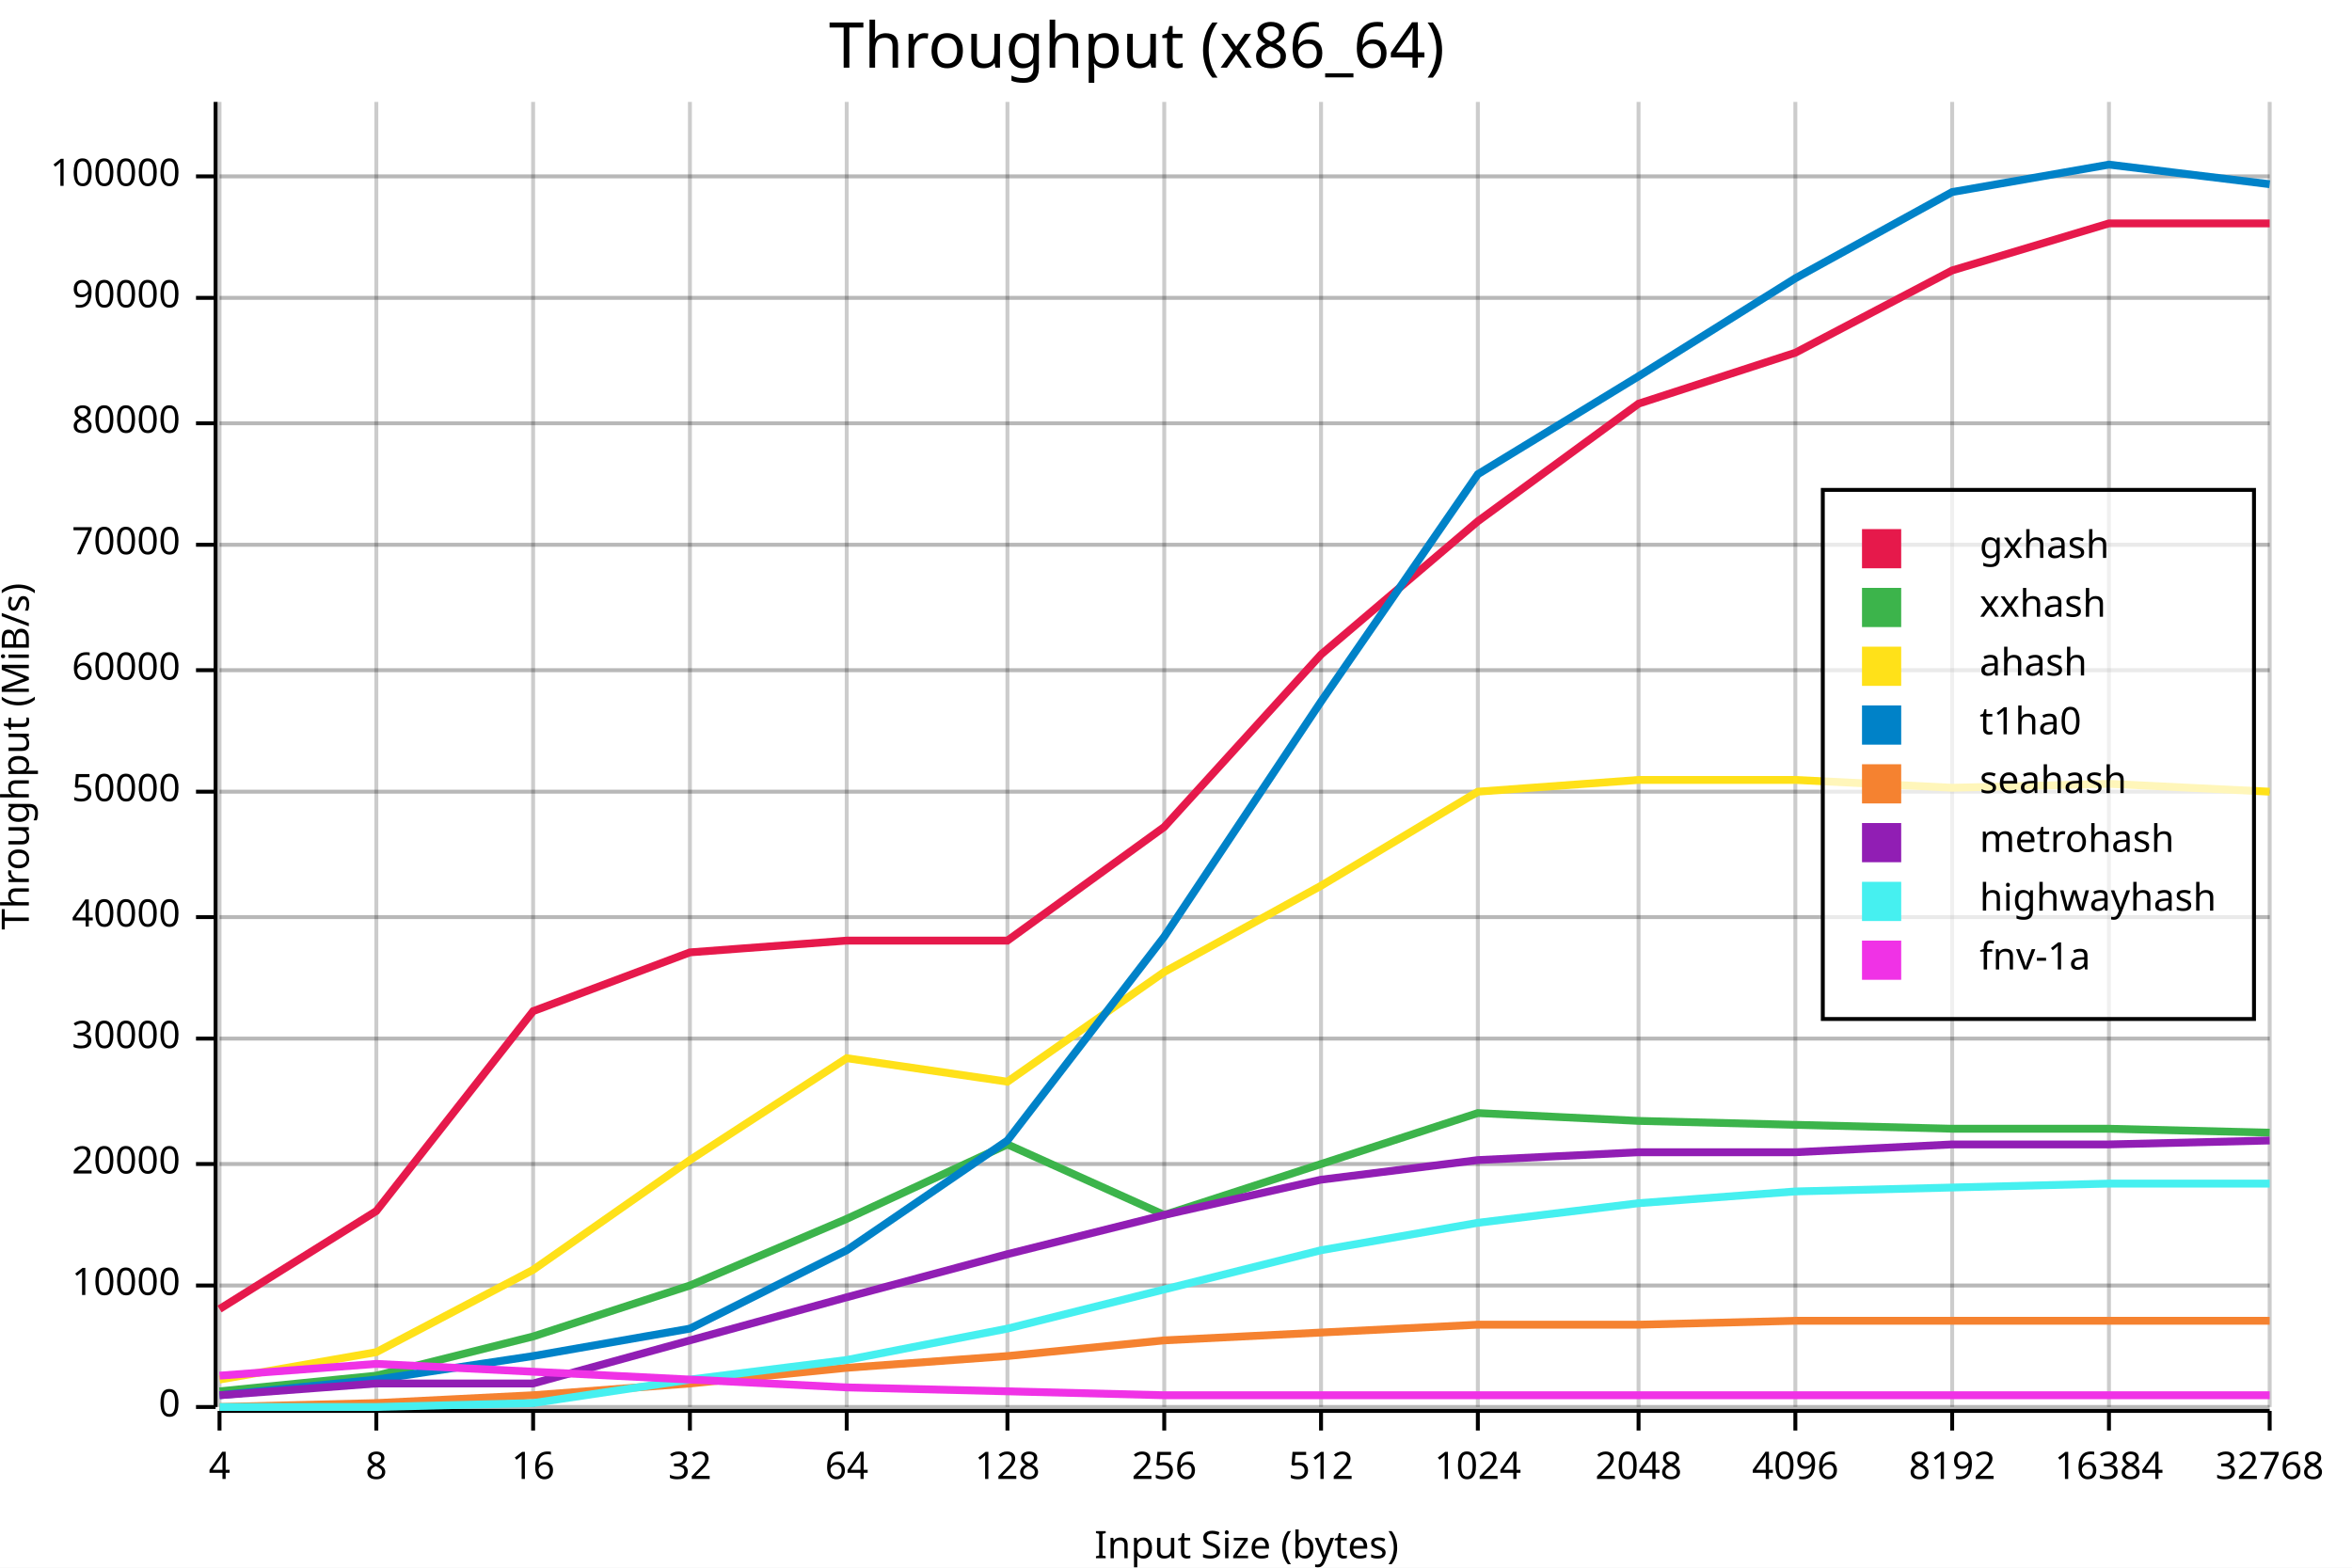
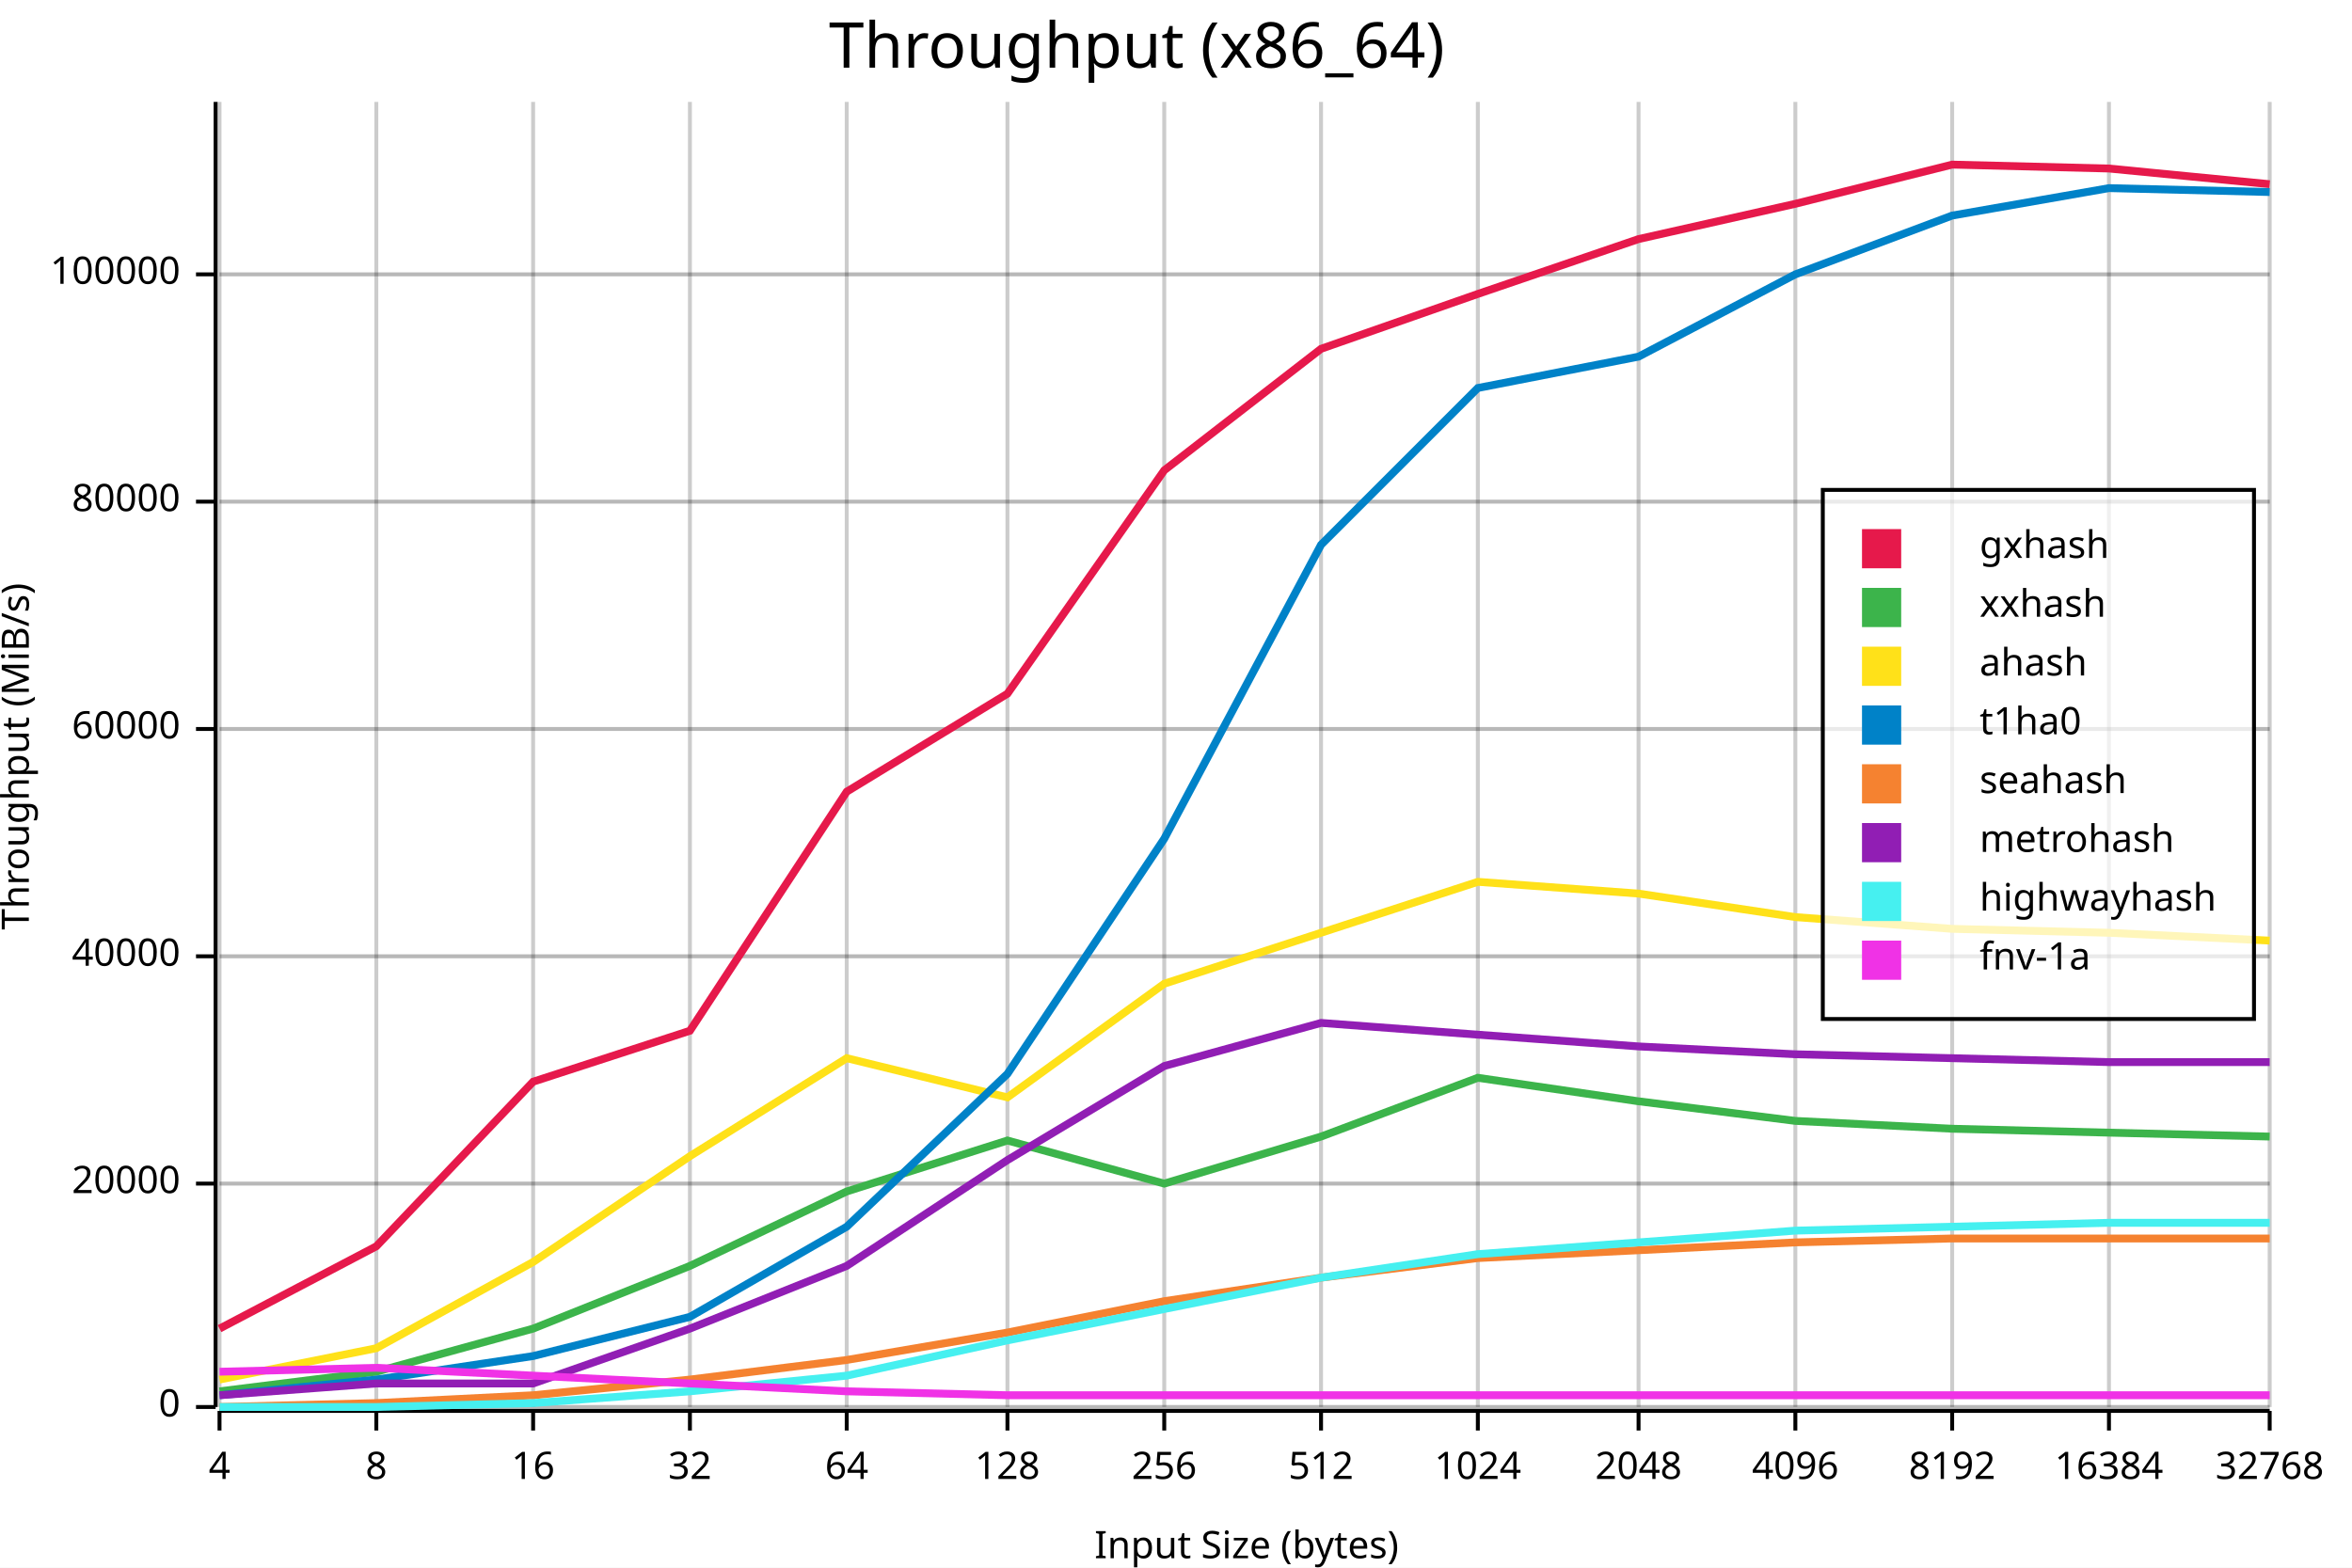
<svg xmlns="http://www.w3.org/2000/svg" width="600" height="400" viewBox="0 0 600 400">
  <rect x="0" y="0" width="600" height="400" opacity="1" fill="#FFFFFF" stroke="none" />
  <text x="290" y="5" dy="0.76em" text-anchor="middle" font-family="sans-serif" font-size="16.129" opacity="1" fill="#000000">
Throughput (x86_64)
</text>
  <line opacity="0.1" stroke="#000000" stroke-width="1" x1="56" y1="359" x2="579" y2="359" />
-   <line opacity="0.1" stroke="#000000" stroke-width="1" x1="56" y1="328" x2="579" y2="328" />
-   <line opacity="0.1" stroke="#000000" stroke-width="1" x1="56" y1="297" x2="579" y2="297" />
-   <line opacity="0.1" stroke="#000000" stroke-width="1" x1="56" y1="265" x2="579" y2="265" />
-   <line opacity="0.1" stroke="#000000" stroke-width="1" x1="56" y1="234" x2="579" y2="234" />
-   <line opacity="0.1" stroke="#000000" stroke-width="1" x1="56" y1="202" x2="579" y2="202" />
-   <line opacity="0.1" stroke="#000000" stroke-width="1" x1="56" y1="171" x2="579" y2="171" />
-   <line opacity="0.1" stroke="#000000" stroke-width="1" x1="56" y1="139" x2="579" y2="139" />
-   <line opacity="0.1" stroke="#000000" stroke-width="1" x1="56" y1="108" x2="579" y2="108" />
-   <line opacity="0.1" stroke="#000000" stroke-width="1" x1="56" y1="76" x2="579" y2="76" />
-   <line opacity="0.1" stroke="#000000" stroke-width="1" x1="56" y1="45" x2="579" y2="45" />
+   <line opacity="0.1" stroke="#000000" stroke-width="1" x1="56" y1="302" x2="579" y2="302" />
+   <line opacity="0.1" stroke="#000000" stroke-width="1" x1="56" y1="244" x2="579" y2="244" />
+   <line opacity="0.1" stroke="#000000" stroke-width="1" x1="56" y1="186" x2="579" y2="186" />
+   <line opacity="0.1" stroke="#000000" stroke-width="1" x1="56" y1="128" x2="579" y2="128" />
+   <line opacity="0.1" stroke="#000000" stroke-width="1" x1="56" y1="70" x2="579" y2="70" />
  <text x="0" y="193" dy="0.76em" text-anchor="middle" font-family="sans-serif" font-size="9.677" opacity="1" fill="#000000" transform="rotate(270, 0, 193)">
Throughput (MiB/s)
</text>
  <text x="318" y="400" dy="-0.5ex" text-anchor="middle" font-family="sans-serif" font-size="9.677" opacity="1" fill="#000000">
Input Size (bytes)
</text>
  <line opacity="0.2" stroke="#000000" stroke-width="1" x1="56" y1="359" x2="56" y2="26" />
  <line opacity="0.2" stroke="#000000" stroke-width="1" x1="96" y1="359" x2="96" y2="26" />
  <line opacity="0.2" stroke="#000000" stroke-width="1" x1="136" y1="359" x2="136" y2="26" />
  <line opacity="0.2" stroke="#000000" stroke-width="1" x1="176" y1="359" x2="176" y2="26" />
  <line opacity="0.2" stroke="#000000" stroke-width="1" x1="216" y1="359" x2="216" y2="26" />
  <line opacity="0.2" stroke="#000000" stroke-width="1" x1="257" y1="359" x2="257" y2="26" />
  <line opacity="0.2" stroke="#000000" stroke-width="1" x1="297" y1="359" x2="297" y2="26" />
  <line opacity="0.2" stroke="#000000" stroke-width="1" x1="337" y1="359" x2="337" y2="26" />
  <line opacity="0.2" stroke="#000000" stroke-width="1" x1="377" y1="359" x2="377" y2="26" />
  <line opacity="0.2" stroke="#000000" stroke-width="1" x1="418" y1="359" x2="418" y2="26" />
  <line opacity="0.2" stroke="#000000" stroke-width="1" x1="458" y1="359" x2="458" y2="26" />
  <line opacity="0.2" stroke="#000000" stroke-width="1" x1="498" y1="359" x2="498" y2="26" />
  <line opacity="0.2" stroke="#000000" stroke-width="1" x1="538" y1="359" x2="538" y2="26" />
  <line opacity="0.2" stroke="#000000" stroke-width="1" x1="579" y1="359" x2="579" y2="26" />
  <line opacity="0.2" stroke="#000000" stroke-width="1" x1="56" y1="359" x2="579" y2="359" />
-   <line opacity="0.2" stroke="#000000" stroke-width="1" x1="56" y1="328" x2="579" y2="328" />
-   <line opacity="0.2" stroke="#000000" stroke-width="1" x1="56" y1="297" x2="579" y2="297" />
-   <line opacity="0.2" stroke="#000000" stroke-width="1" x1="56" y1="265" x2="579" y2="265" />
-   <line opacity="0.2" stroke="#000000" stroke-width="1" x1="56" y1="234" x2="579" y2="234" />
-   <line opacity="0.2" stroke="#000000" stroke-width="1" x1="56" y1="202" x2="579" y2="202" />
-   <line opacity="0.2" stroke="#000000" stroke-width="1" x1="56" y1="171" x2="579" y2="171" />
-   <line opacity="0.2" stroke="#000000" stroke-width="1" x1="56" y1="139" x2="579" y2="139" />
-   <line opacity="0.2" stroke="#000000" stroke-width="1" x1="56" y1="108" x2="579" y2="108" />
-   <line opacity="0.2" stroke="#000000" stroke-width="1" x1="56" y1="76" x2="579" y2="76" />
-   <line opacity="0.2" stroke="#000000" stroke-width="1" x1="56" y1="45" x2="579" y2="45" />
+   <line opacity="0.2" stroke="#000000" stroke-width="1" x1="56" y1="302" x2="579" y2="302" />
+   <line opacity="0.2" stroke="#000000" stroke-width="1" x1="56" y1="244" x2="579" y2="244" />
+   <line opacity="0.2" stroke="#000000" stroke-width="1" x1="56" y1="186" x2="579" y2="186" />
+   <line opacity="0.2" stroke="#000000" stroke-width="1" x1="56" y1="128" x2="579" y2="128" />
+   <line opacity="0.2" stroke="#000000" stroke-width="1" x1="56" y1="70" x2="579" y2="70" />
  <polyline fill="none" opacity="1" stroke="#000000" stroke-width="1" points="55,26 55,359 " />
  <text x="46" y="359" dy="0.5ex" text-anchor="end" font-family="sans-serif" font-size="9.677" opacity="1" fill="#000000">
0
</text>
  <polyline fill="none" opacity="1" stroke="#000000" stroke-width="1" points="50,359 55,359 " />
-   <text x="46" y="328" dy="0.5ex" text-anchor="end" font-family="sans-serif" font-size="9.677" opacity="1" fill="#000000">
- 10000
- </text>
-   <polyline fill="none" opacity="1" stroke="#000000" stroke-width="1" points="50,328 55,328 " />
-   <text x="46" y="297" dy="0.5ex" text-anchor="end" font-family="sans-serif" font-size="9.677" opacity="1" fill="#000000">
+   <text x="46" y="302" dy="0.5ex" text-anchor="end" font-family="sans-serif" font-size="9.677" opacity="1" fill="#000000">
20000
</text>
-   <polyline fill="none" opacity="1" stroke="#000000" stroke-width="1" points="50,297 55,297 " />
-   <text x="46" y="265" dy="0.5ex" text-anchor="end" font-family="sans-serif" font-size="9.677" opacity="1" fill="#000000">
- 30000
- </text>
-   <polyline fill="none" opacity="1" stroke="#000000" stroke-width="1" points="50,265 55,265 " />
-   <text x="46" y="234" dy="0.5ex" text-anchor="end" font-family="sans-serif" font-size="9.677" opacity="1" fill="#000000">
+   <polyline fill="none" opacity="1" stroke="#000000" stroke-width="1" points="50,302 55,302 " />
+   <text x="46" y="244" dy="0.5ex" text-anchor="end" font-family="sans-serif" font-size="9.677" opacity="1" fill="#000000">
40000
</text>
-   <polyline fill="none" opacity="1" stroke="#000000" stroke-width="1" points="50,234 55,234 " />
-   <text x="46" y="202" dy="0.5ex" text-anchor="end" font-family="sans-serif" font-size="9.677" opacity="1" fill="#000000">
- 50000
- </text>
-   <polyline fill="none" opacity="1" stroke="#000000" stroke-width="1" points="50,202 55,202 " />
-   <text x="46" y="171" dy="0.5ex" text-anchor="end" font-family="sans-serif" font-size="9.677" opacity="1" fill="#000000">
+   <polyline fill="none" opacity="1" stroke="#000000" stroke-width="1" points="50,244 55,244 " />
+   <text x="46" y="186" dy="0.5ex" text-anchor="end" font-family="sans-serif" font-size="9.677" opacity="1" fill="#000000">
60000
</text>
-   <polyline fill="none" opacity="1" stroke="#000000" stroke-width="1" points="50,171 55,171 " />
-   <text x="46" y="139" dy="0.5ex" text-anchor="end" font-family="sans-serif" font-size="9.677" opacity="1" fill="#000000">
- 70000
- </text>
-   <polyline fill="none" opacity="1" stroke="#000000" stroke-width="1" points="50,139 55,139 " />
-   <text x="46" y="108" dy="0.5ex" text-anchor="end" font-family="sans-serif" font-size="9.677" opacity="1" fill="#000000">
+   <polyline fill="none" opacity="1" stroke="#000000" stroke-width="1" points="50,186 55,186 " />
+   <text x="46" y="128" dy="0.5ex" text-anchor="end" font-family="sans-serif" font-size="9.677" opacity="1" fill="#000000">
80000
</text>
-   <polyline fill="none" opacity="1" stroke="#000000" stroke-width="1" points="50,108 55,108 " />
-   <text x="46" y="76" dy="0.5ex" text-anchor="end" font-family="sans-serif" font-size="9.677" opacity="1" fill="#000000">
- 90000
- </text>
-   <polyline fill="none" opacity="1" stroke="#000000" stroke-width="1" points="50,76 55,76 " />
-   <text x="46" y="45" dy="0.5ex" text-anchor="end" font-family="sans-serif" font-size="9.677" opacity="1" fill="#000000">
+   <polyline fill="none" opacity="1" stroke="#000000" stroke-width="1" points="50,128 55,128 " />
+   <text x="46" y="70" dy="0.5ex" text-anchor="end" font-family="sans-serif" font-size="9.677" opacity="1" fill="#000000">
100000
</text>
-   <polyline fill="none" opacity="1" stroke="#000000" stroke-width="1" points="50,45 55,45 " />
+   <polyline fill="none" opacity="1" stroke="#000000" stroke-width="1" points="50,70 55,70 " />
  <polyline fill="none" opacity="1" stroke="#000000" stroke-width="1" points="56,360 579,360 " />
  <text x="56" y="370" dy="0.76em" text-anchor="middle" font-family="sans-serif" font-size="9.677" opacity="1" fill="#000000">
4
</text>
  <polyline fill="none" opacity="1" stroke="#000000" stroke-width="1" points="56,360 56,365 " />
  <text x="96" y="370" dy="0.76em" text-anchor="middle" font-family="sans-serif" font-size="9.677" opacity="1" fill="#000000">
8
</text>
  <polyline fill="none" opacity="1" stroke="#000000" stroke-width="1" points="96,360 96,365 " />
  <text x="136" y="370" dy="0.76em" text-anchor="middle" font-family="sans-serif" font-size="9.677" opacity="1" fill="#000000">
16
</text>
  <polyline fill="none" opacity="1" stroke="#000000" stroke-width="1" points="136,360 136,365 " />
  <text x="176" y="370" dy="0.76em" text-anchor="middle" font-family="sans-serif" font-size="9.677" opacity="1" fill="#000000">
32
</text>
  <polyline fill="none" opacity="1" stroke="#000000" stroke-width="1" points="176,360 176,365 " />
  <text x="216" y="370" dy="0.76em" text-anchor="middle" font-family="sans-serif" font-size="9.677" opacity="1" fill="#000000">
64
</text>
  <polyline fill="none" opacity="1" stroke="#000000" stroke-width="1" points="216,360 216,365 " />
  <text x="257" y="370" dy="0.76em" text-anchor="middle" font-family="sans-serif" font-size="9.677" opacity="1" fill="#000000">
128
</text>
  <polyline fill="none" opacity="1" stroke="#000000" stroke-width="1" points="257,360 257,365 " />
  <text x="297" y="370" dy="0.76em" text-anchor="middle" font-family="sans-serif" font-size="9.677" opacity="1" fill="#000000">
256
</text>
  <polyline fill="none" opacity="1" stroke="#000000" stroke-width="1" points="297,360 297,365 " />
  <text x="337" y="370" dy="0.76em" text-anchor="middle" font-family="sans-serif" font-size="9.677" opacity="1" fill="#000000">
512
</text>
  <polyline fill="none" opacity="1" stroke="#000000" stroke-width="1" points="337,360 337,365 " />
  <text x="377" y="370" dy="0.76em" text-anchor="middle" font-family="sans-serif" font-size="9.677" opacity="1" fill="#000000">
1024
</text>
  <polyline fill="none" opacity="1" stroke="#000000" stroke-width="1" points="377,360 377,365 " />
  <text x="418" y="370" dy="0.76em" text-anchor="middle" font-family="sans-serif" font-size="9.677" opacity="1" fill="#000000">
2048
</text>
  <polyline fill="none" opacity="1" stroke="#000000" stroke-width="1" points="418,360 418,365 " />
  <text x="458" y="370" dy="0.76em" text-anchor="middle" font-family="sans-serif" font-size="9.677" opacity="1" fill="#000000">
4096
</text>
  <polyline fill="none" opacity="1" stroke="#000000" stroke-width="1" points="458,360 458,365 " />
  <text x="498" y="370" dy="0.76em" text-anchor="middle" font-family="sans-serif" font-size="9.677" opacity="1" fill="#000000">
8192
</text>
  <polyline fill="none" opacity="1" stroke="#000000" stroke-width="1" points="498,360 498,365 " />
  <text x="538" y="370" dy="0.76em" text-anchor="middle" font-family="sans-serif" font-size="9.677" opacity="1" fill="#000000">
16384
</text>
  <polyline fill="none" opacity="1" stroke="#000000" stroke-width="1" points="538,360 538,365 " />
  <text x="579" y="370" dy="0.76em" text-anchor="middle" font-family="sans-serif" font-size="9.677" opacity="1" fill="#000000">
32768
</text>
  <polyline fill="none" opacity="1" stroke="#000000" stroke-width="1" points="579,360 579,365 " />
-   <polyline fill="none" opacity="1" stroke="#E6194B" stroke-width="2" points="56,334 96,309 136,258 176,243 216,240 257,240 297,211 337,167 377,133 418,103 458,90 498,69 538,57 579,57 " />
-   <polyline fill="none" opacity="1" stroke="#3CB44B" stroke-width="2" points="56,355 96,351 136,341 176,328 216,311 257,292 297,310 337,297 377,284 418,286 458,287 498,288 538,288 579,289 " />
-   <polyline fill="none" opacity="1" stroke="#FFE119" stroke-width="2" points="56,352 96,345 136,324 176,296 216,270 257,276 297,248 337,226 377,202 418,199 458,199 498,201 538,200 579,202 " />
-   <polyline fill="none" opacity="1" stroke="#0082C8" stroke-width="2" points="56,356 96,352 136,346 176,339 216,319 257,291 297,239 337,179 377,121 418,96 458,71 498,49 538,42 579,47 " />
-   <polyline fill="none" opacity="1" stroke="#F58230" stroke-width="2" points="56,359 96,358 136,356 176,353 216,349 257,346 297,342 337,340 377,338 418,338 458,337 498,337 538,337 579,337 " />
-   <polyline fill="none" opacity="1" stroke="#911EB4" stroke-width="2" points="56,356 96,353 136,353 176,342 216,331 257,320 297,310 337,301 377,296 418,294 458,294 498,292 538,292 579,291 " />
-   <polyline fill="none" opacity="1" stroke="#46F0F0" stroke-width="2" points="56,359 96,359 136,358 176,352 216,347 257,339 297,329 337,319 377,312 418,307 458,304 498,303 538,302 579,302 " />
-   <polyline fill="none" opacity="1" stroke="#F032E6" stroke-width="2" points="56,351 96,348 136,350 176,352 216,354 257,355 297,356 337,356 377,356 418,356 458,356 498,356 538,356 579,356 " />
+   <polyline fill="none" opacity="1" stroke="#E6194B" stroke-width="2" points="56,339 96,318 136,276 176,263 216,202 257,177 297,120 337,89 377,75 418,61 458,52 498,42 538,43 579,47 " />
+   <polyline fill="none" opacity="1" stroke="#3CB44B" stroke-width="2" points="56,355 96,350 136,339 176,323 216,304 257,291 297,302 337,290 377,275 418,281 458,286 498,288 538,289 579,290 " />
+   <polyline fill="none" opacity="1" stroke="#FFE119" stroke-width="2" points="56,352 96,344 136,322 176,295 216,270 257,280 297,251 337,238 377,225 418,228 458,234 498,237 538,238 579,240 " />
+   <polyline fill="none" opacity="1" stroke="#0082C8" stroke-width="2" points="56,356 96,352 136,346 176,336 216,313 257,274 297,214 337,139 377,99 418,91 458,70 498,55 538,48 579,49 " />
+   <polyline fill="none" opacity="1" stroke="#F58230" stroke-width="2" points="56,359 96,358 136,356 176,352 216,347 257,340 297,332 337,326 377,321 418,319 458,317 498,316 538,316 579,316 " />
+   <polyline fill="none" opacity="1" stroke="#911EB4" stroke-width="2" points="56,356 96,353 136,353 176,339 216,323 257,296 297,272 337,261 377,264 418,267 458,269 498,270 538,271 579,271 " />
+   <polyline fill="none" opacity="1" stroke="#46F0F0" stroke-width="2" points="56,359 96,359 136,358 176,355 216,351 257,342 297,334 337,326 377,320 418,317 458,314 498,313 538,312 579,312 " />
+   <polyline fill="none" opacity="1" stroke="#F032E6" stroke-width="2" points="56,350 96,349 136,351 176,353 216,355 257,356 297,356 337,356 377,356 418,356 458,356 498,356 538,356 579,356 " />
  <rect x="465" y="125" width="110" height="135" opacity="0.7" fill="#FFFFFF" stroke="none" />
  <rect x="465" y="125" width="110" height="135" opacity="1" fill="none" stroke="#000000" />
  <text x="505" y="135" dy="0.76em" text-anchor="start" font-family="sans-serif" font-size="9.677" opacity="1" fill="#000000">
gxhash
</text>
  <text x="505" y="150" dy="0.76em" text-anchor="start" font-family="sans-serif" font-size="9.677" opacity="1" fill="#000000">
xxhash
</text>
  <text x="505" y="165" dy="0.76em" text-anchor="start" font-family="sans-serif" font-size="9.677" opacity="1" fill="#000000">
ahash
</text>
  <text x="505" y="180" dy="0.76em" text-anchor="start" font-family="sans-serif" font-size="9.677" opacity="1" fill="#000000">
t1ha0
</text>
  <text x="505" y="195" dy="0.76em" text-anchor="start" font-family="sans-serif" font-size="9.677" opacity="1" fill="#000000">
seahash
</text>
  <text x="505" y="210" dy="0.76em" text-anchor="start" font-family="sans-serif" font-size="9.677" opacity="1" fill="#000000">
metrohash
</text>
  <text x="505" y="225" dy="0.76em" text-anchor="start" font-family="sans-serif" font-size="9.677" opacity="1" fill="#000000">
highwayhash
</text>
  <text x="505" y="240" dy="0.76em" text-anchor="start" font-family="sans-serif" font-size="9.677" opacity="1" fill="#000000">
fnv-1a
</text>
  <rect x="475" y="135" width="10" height="10" opacity="1" fill="#E6194B" stroke="none" />
  <rect x="475" y="150" width="10" height="10" opacity="1" fill="#3CB44B" stroke="none" />
  <rect x="475" y="165" width="10" height="10" opacity="1" fill="#FFE119" stroke="none" />
  <rect x="475" y="180" width="10" height="10" opacity="1" fill="#0082C8" stroke="none" />
  <rect x="475" y="195" width="10" height="10" opacity="1" fill="#F58230" stroke="none" />
  <rect x="475" y="210" width="10" height="10" opacity="1" fill="#911EB4" stroke="none" />
  <rect x="475" y="225" width="10" height="10" opacity="1" fill="#46F0F0" stroke="none" />
  <rect x="475" y="240" width="10" height="10" opacity="1" fill="#F032E6" stroke="none" />
</svg>
